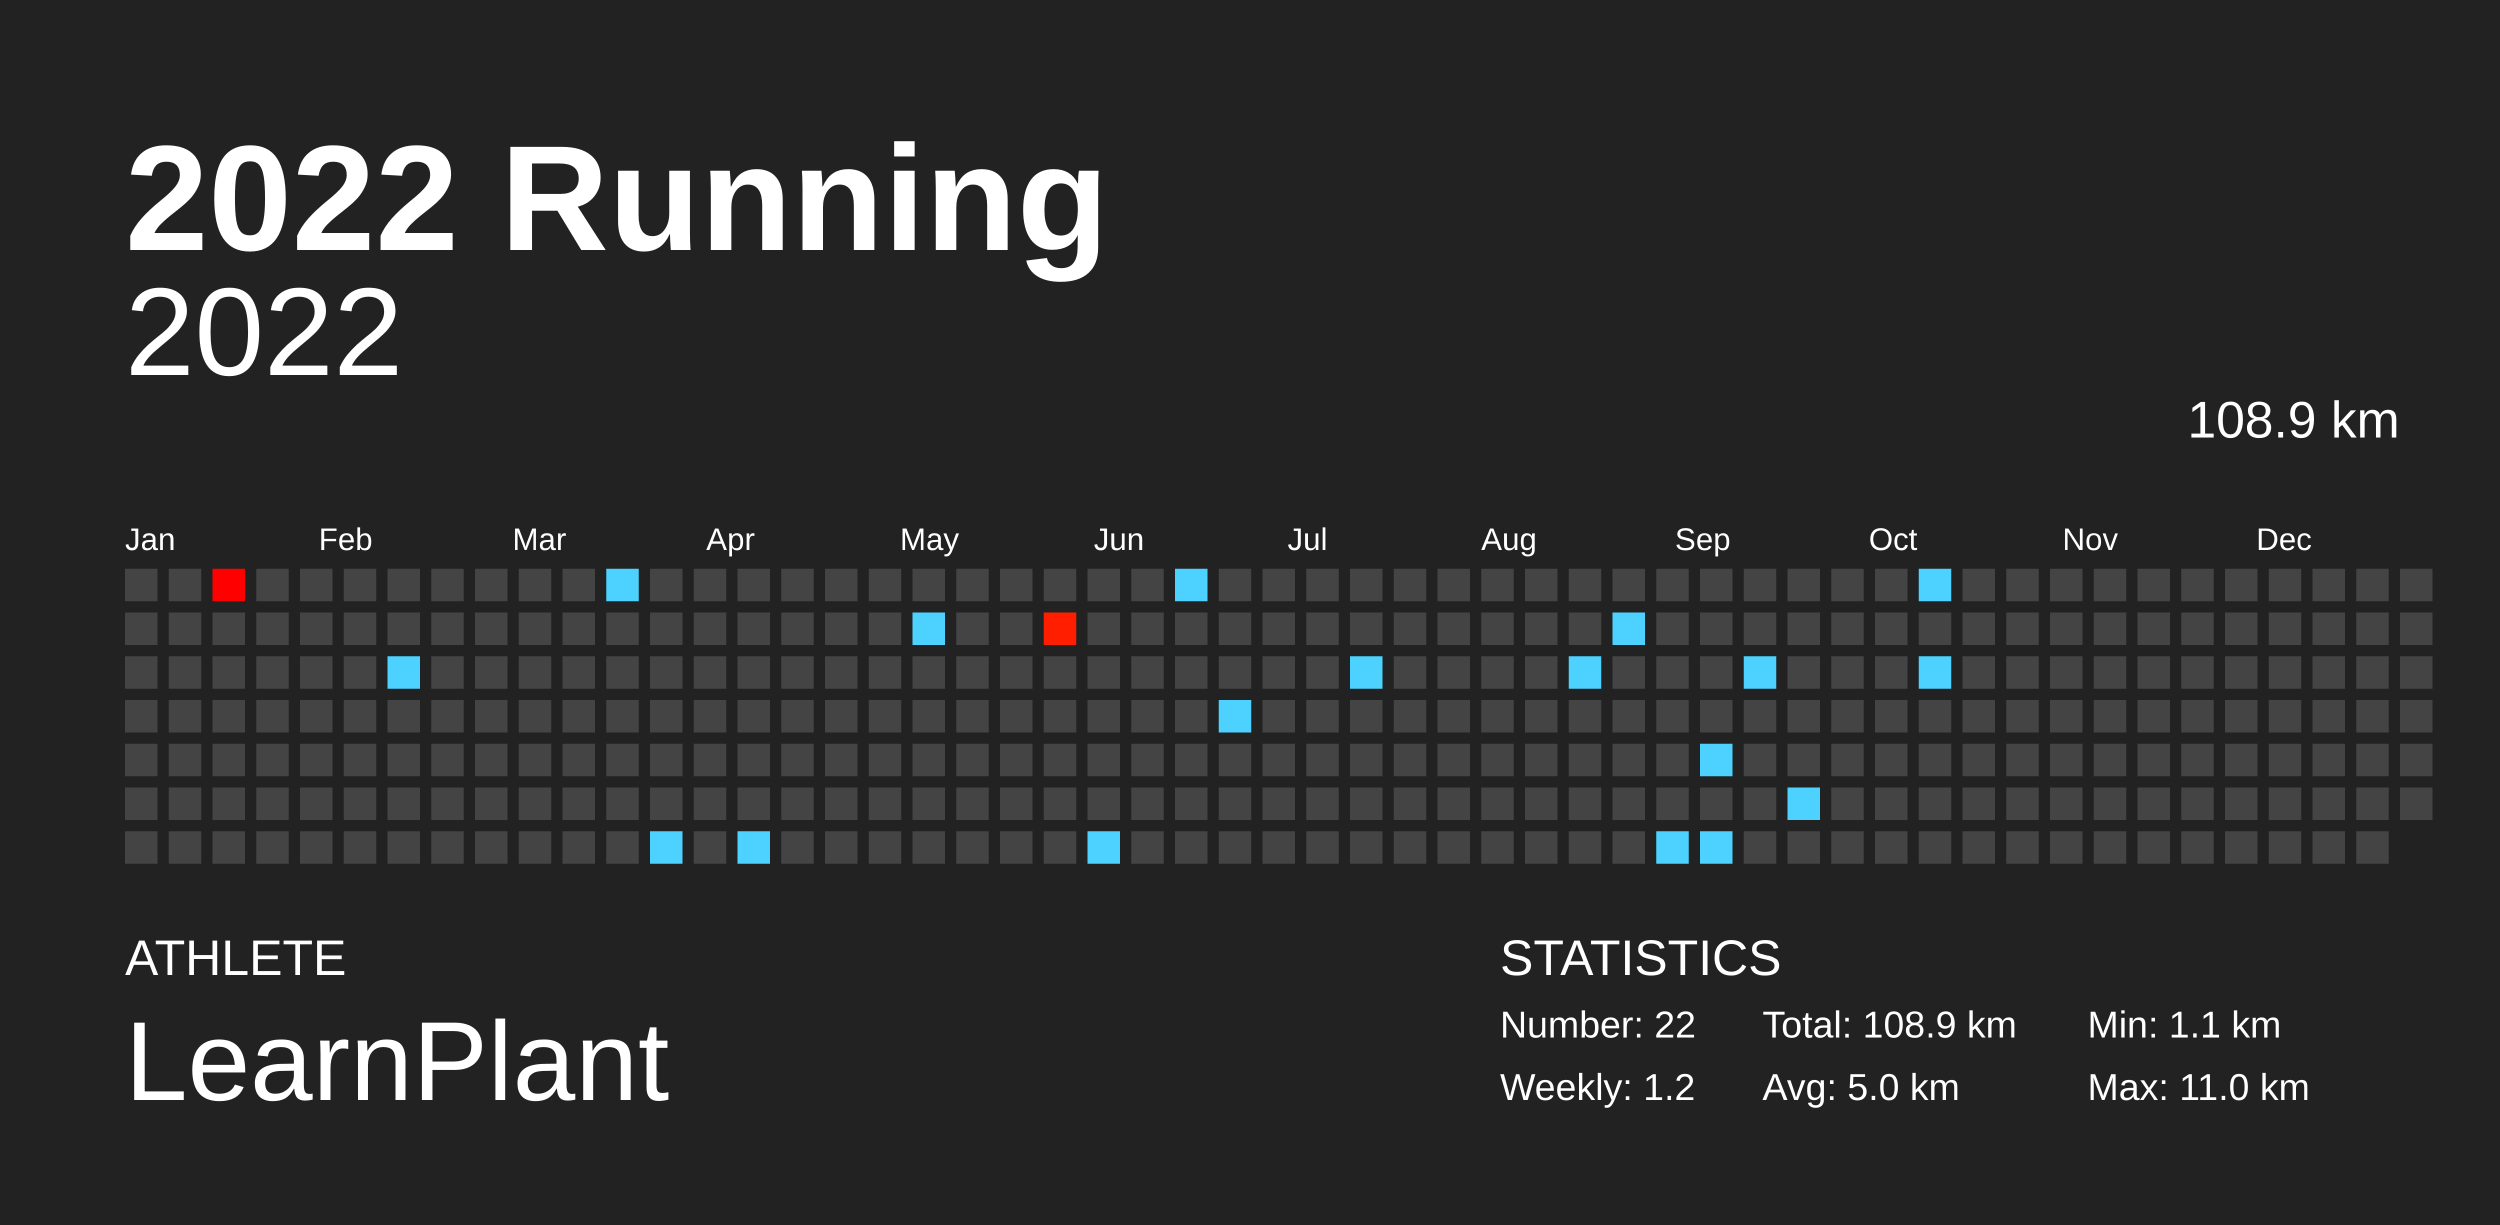
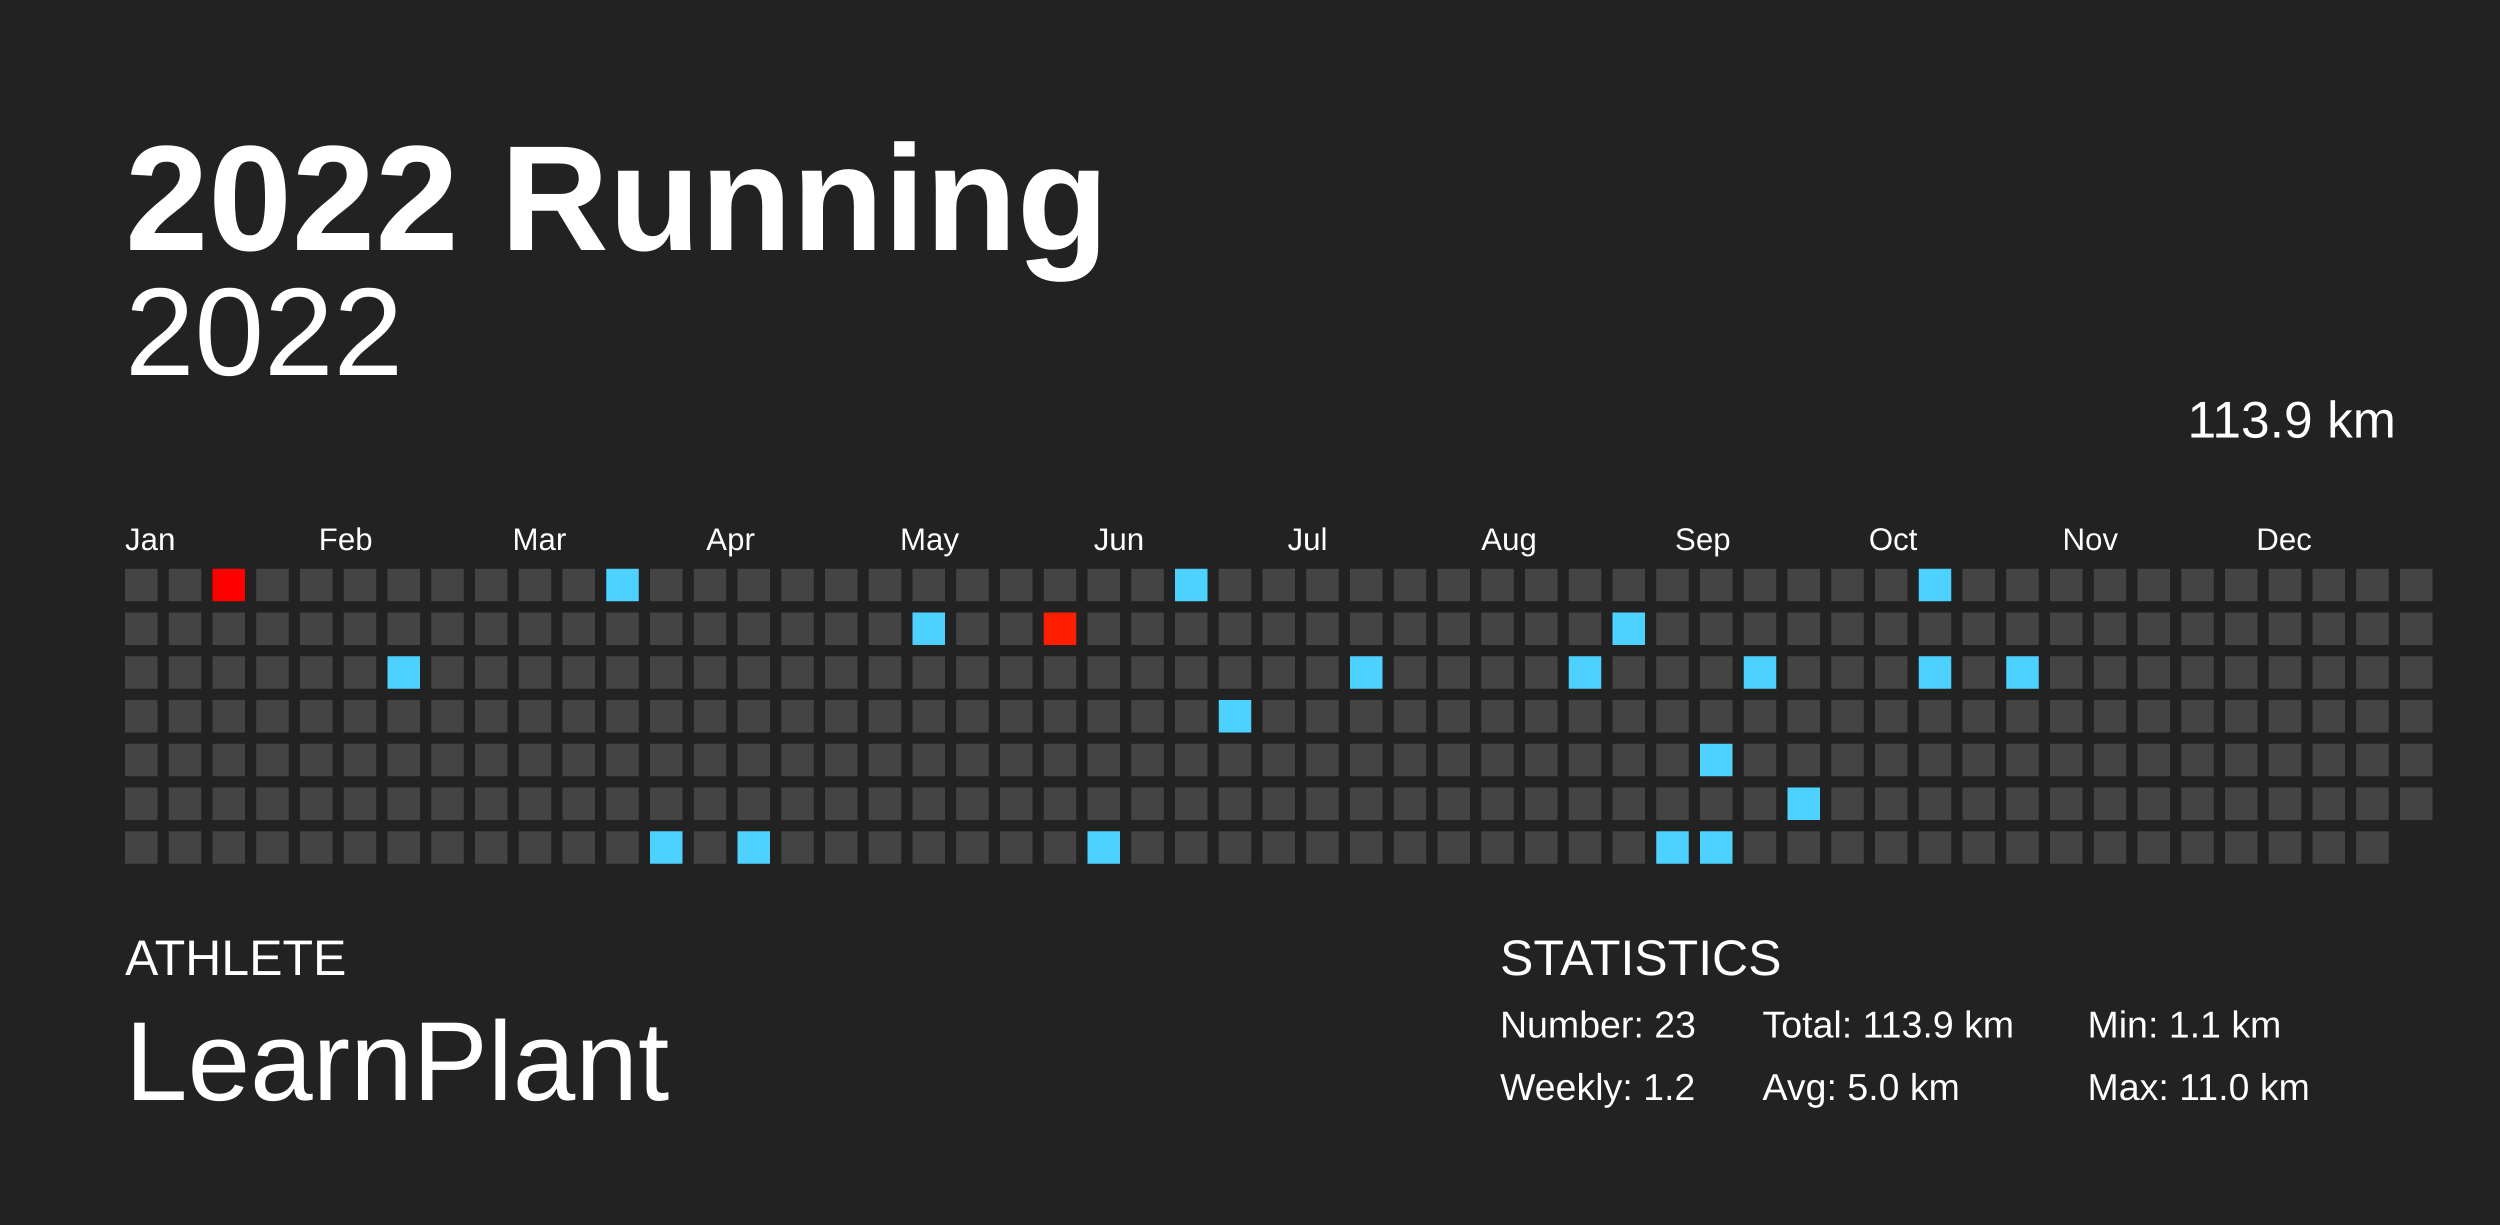
<svg xmlns="http://www.w3.org/2000/svg" baseProfile="full" height="98mm" version="1.1" viewBox="0,0,200,98" width="200mm">
  <defs />
  <rect fill="#222222" height="98" width="200" x="0" y="0" />
  <text fill="#FFFFFF" style="font-size:12px; font-family:Arial; font-weight:bold;" x="10" y="20">2022 Running</text>
  <text fill="#FFFFFF" style="font-size:4px; font-family:Arial" x="10" y="78">ATHLETE</text>
  <text fill="#FFFFFF" style="font-size:9px; font-family:Arial" x="10" y="88">LearnPlant</text>
  <text fill="#FFFFFF" style="font-size:4px; font-family:Arial" x="120" y="78">STATISTICS</text>
-   <text fill="#FFFFFF" style="font-size:3px; font-family:Arial" x="120" y="83">Number: 22</text>
+   <text fill="#FFFFFF" style="font-size:3px; font-family:Arial" x="120" y="83">Number: 23</text>
  <text fill="#FFFFFF" style="font-size:3px; font-family:Arial" x="120" y="88">Weekly: 1.2</text>
-   <text fill="#FFFFFF" style="font-size:3px; font-family:Arial" x="141" y="83">Total: 108.9 km</text>
+   <text fill="#FFFFFF" style="font-size:3px; font-family:Arial" x="141" y="83">Total: 113.9 km</text>
  <text fill="#FFFFFF" style="font-size:3px; font-family:Arial" x="141" y="88">Avg: 5.0 km</text>
  <text fill="#FFFFFF" style="font-size:3px; font-family:Arial" x="167" y="83">Min: 1.1 km</text>
  <text fill="#FFFFFF" style="font-size:3px; font-family:Arial" x="167" y="88">Max: 11.0 km</text>
  <text alignment-baseline="hanging" fill="#FFFFFF" style="font-size:10.0px; font-family:Arial;" x="10" y="30">2022</text>
-   <text alignment-baseline="hanging" fill="#FFFFFF" style="font-size:4.125px; font-family:Arial;" x="175" y="35">108.9 km</text>
+   <text alignment-baseline="hanging" fill="#FFFFFF" style="font-size:4.125px; font-family:Arial;" x="175" y="35">113.9 km</text>
  <text fill="#FFFFFF" style="font-size:2.5px; font-family:Arial" x="10.0" y="44">Jan</text>
  <text fill="#FFFFFF" style="font-size:2.5px; font-family:Arial" x="25.5" y="44">Feb</text>
  <text fill="#FFFFFF" style="font-size:2.5px; font-family:Arial" x="41.0" y="44">Mar</text>
  <text fill="#FFFFFF" style="font-size:2.5px; font-family:Arial" x="56.5" y="44">Apr</text>
  <text fill="#FFFFFF" style="font-size:2.5px; font-family:Arial" x="72.0" y="44">May</text>
  <text fill="#FFFFFF" style="font-size:2.5px; font-family:Arial" x="87.5" y="44">Jun</text>
  <text fill="#FFFFFF" style="font-size:2.5px; font-family:Arial" x="103.0" y="44">Jul</text>
  <text fill="#FFFFFF" style="font-size:2.5px; font-family:Arial" x="118.5" y="44">Aug</text>
  <text fill="#FFFFFF" style="font-size:2.5px; font-family:Arial" x="134.0" y="44">Sep</text>
  <text fill="#FFFFFF" style="font-size:2.5px; font-family:Arial" x="149.5" y="44">Oct</text>
  <text fill="#FFFFFF" style="font-size:2.5px; font-family:Arial" x="165.0" y="44">Nov</text>
  <text fill="#FFFFFF" style="font-size:2.5px; font-family:Arial" x="180.5" y="44">Dec</text>
  <rect fill="#444444" height="2.6" width="2.6" x="10.0" y="45.5" />
  <rect fill="#444444" height="2.6" width="2.6" x="10.0" y="49.0" />
  <rect fill="#444444" height="2.6" width="2.6" x="10.0" y="52.5" />
  <rect fill="#444444" height="2.6" width="2.6" x="10.0" y="56.0" />
  <rect fill="#444444" height="2.6" width="2.6" x="10.0" y="59.5" />
  <rect fill="#444444" height="2.6" width="2.6" x="10.0" y="63.0" />
  <rect fill="#444444" height="2.6" width="2.6" x="10.0" y="66.5" />
  <rect fill="#444444" height="2.6" width="2.6" x="13.5" y="45.5" />
  <rect fill="#444444" height="2.6" width="2.6" x="13.5" y="49.0" />
  <rect fill="#444444" height="2.6" width="2.6" x="13.5" y="52.5" />
  <rect fill="#444444" height="2.6" width="2.6" x="13.5" y="56.0" />
  <rect fill="#444444" height="2.6" width="2.6" x="13.5" y="59.5" />
  <rect fill="#444444" height="2.6" width="2.6" x="13.5" y="63.0" />
  <rect fill="#444444" height="2.6" width="2.6" x="13.5" y="66.5" />
  <rect fill="#ff0000" height="2.6" width="2.6" x="17.0" y="45.5" />
  <rect fill="#444444" height="2.6" width="2.6" x="17.0" y="49.0" />
  <rect fill="#444444" height="2.6" width="2.6" x="17.0" y="52.5" />
  <rect fill="#444444" height="2.6" width="2.6" x="17.0" y="56.0" />
  <rect fill="#444444" height="2.6" width="2.6" x="17.0" y="59.5" />
  <rect fill="#444444" height="2.6" width="2.6" x="17.0" y="63.0" />
  <rect fill="#444444" height="2.6" width="2.6" x="17.0" y="66.5" />
  <rect fill="#444444" height="2.6" width="2.6" x="20.5" y="45.5" />
  <rect fill="#444444" height="2.6" width="2.6" x="20.5" y="49.0" />
  <rect fill="#444444" height="2.6" width="2.6" x="20.5" y="52.5" />
  <rect fill="#444444" height="2.6" width="2.6" x="20.5" y="56.0" />
  <rect fill="#444444" height="2.6" width="2.6" x="20.5" y="59.5" />
  <rect fill="#444444" height="2.6" width="2.6" x="20.5" y="63.0" />
  <rect fill="#444444" height="2.6" width="2.6" x="20.5" y="66.5" />
  <rect fill="#444444" height="2.6" width="2.6" x="24.0" y="45.5" />
  <rect fill="#444444" height="2.6" width="2.6" x="24.0" y="49.0" />
  <rect fill="#444444" height="2.6" width="2.6" x="24.0" y="52.5" />
  <rect fill="#444444" height="2.6" width="2.6" x="24.0" y="56.0" />
  <rect fill="#444444" height="2.6" width="2.6" x="24.0" y="59.5" />
  <rect fill="#444444" height="2.6" width="2.6" x="24.0" y="63.0" />
  <rect fill="#444444" height="2.6" width="2.6" x="24.0" y="66.5" />
  <rect fill="#444444" height="2.6" width="2.6" x="27.5" y="45.5" />
  <rect fill="#444444" height="2.6" width="2.6" x="27.5" y="49.0" />
  <rect fill="#444444" height="2.6" width="2.6" x="27.5" y="52.5" />
  <rect fill="#444444" height="2.6" width="2.6" x="27.5" y="56.0" />
  <rect fill="#444444" height="2.6" width="2.6" x="27.5" y="59.5" />
  <rect fill="#444444" height="2.6" width="2.6" x="27.5" y="63.0" />
  <rect fill="#444444" height="2.6" width="2.6" x="27.5" y="66.5" />
  <rect fill="#444444" height="2.6" width="2.6" x="31.0" y="45.5" />
  <rect fill="#444444" height="2.6" width="2.6" x="31.0" y="49.0" />
  <rect fill="#4dd2ff" height="2.6" width="2.6" x="31.0" y="52.5" />
  <rect fill="#444444" height="2.6" width="2.6" x="31.0" y="56.0" />
  <rect fill="#444444" height="2.6" width="2.6" x="31.0" y="59.5" />
  <rect fill="#444444" height="2.6" width="2.6" x="31.0" y="63.0" />
  <rect fill="#444444" height="2.6" width="2.6" x="31.0" y="66.5" />
  <rect fill="#444444" height="2.6" width="2.6" x="34.5" y="45.5" />
  <rect fill="#444444" height="2.6" width="2.6" x="34.5" y="49.0" />
  <rect fill="#444444" height="2.6" width="2.6" x="34.5" y="52.5" />
  <rect fill="#444444" height="2.6" width="2.6" x="34.5" y="56.0" />
  <rect fill="#444444" height="2.6" width="2.6" x="34.5" y="59.5" />
  <rect fill="#444444" height="2.6" width="2.6" x="34.5" y="63.0" />
  <rect fill="#444444" height="2.6" width="2.6" x="34.5" y="66.5" />
  <rect fill="#444444" height="2.6" width="2.6" x="38.0" y="45.5" />
  <rect fill="#444444" height="2.6" width="2.6" x="38.0" y="49.0" />
  <rect fill="#444444" height="2.6" width="2.6" x="38.0" y="52.5" />
  <rect fill="#444444" height="2.6" width="2.6" x="38.0" y="56.0" />
  <rect fill="#444444" height="2.6" width="2.6" x="38.0" y="59.5" />
  <rect fill="#444444" height="2.6" width="2.6" x="38.0" y="63.0" />
  <rect fill="#444444" height="2.6" width="2.6" x="38.0" y="66.5" />
  <rect fill="#444444" height="2.6" width="2.6" x="41.5" y="45.5" />
  <rect fill="#444444" height="2.6" width="2.6" x="41.5" y="49.0" />
  <rect fill="#444444" height="2.6" width="2.6" x="41.5" y="52.5" />
  <rect fill="#444444" height="2.6" width="2.6" x="41.5" y="56.0" />
  <rect fill="#444444" height="2.6" width="2.6" x="41.5" y="59.5" />
  <rect fill="#444444" height="2.6" width="2.6" x="41.5" y="63.0" />
  <rect fill="#444444" height="2.6" width="2.6" x="41.5" y="66.5" />
  <rect fill="#444444" height="2.6" width="2.6" x="45.0" y="45.5" />
  <rect fill="#444444" height="2.6" width="2.6" x="45.0" y="49.0" />
  <rect fill="#444444" height="2.6" width="2.6" x="45.0" y="52.5" />
  <rect fill="#444444" height="2.6" width="2.6" x="45.0" y="56.0" />
  <rect fill="#444444" height="2.6" width="2.6" x="45.0" y="59.5" />
  <rect fill="#444444" height="2.6" width="2.6" x="45.0" y="63.0" />
  <rect fill="#444444" height="2.6" width="2.6" x="45.0" y="66.5" />
  <rect fill="#4dd2ff" height="2.6" width="2.6" x="48.5" y="45.5" />
  <rect fill="#444444" height="2.6" width="2.6" x="48.5" y="49.0" />
  <rect fill="#444444" height="2.6" width="2.6" x="48.5" y="52.5" />
  <rect fill="#444444" height="2.6" width="2.6" x="48.5" y="56.0" />
  <rect fill="#444444" height="2.6" width="2.6" x="48.5" y="59.5" />
  <rect fill="#444444" height="2.6" width="2.6" x="48.5" y="63.0" />
  <rect fill="#444444" height="2.6" width="2.6" x="48.5" y="66.5" />
  <rect fill="#444444" height="2.6" width="2.6" x="52.0" y="45.5" />
  <rect fill="#444444" height="2.6" width="2.6" x="52.0" y="49.0" />
  <rect fill="#444444" height="2.6" width="2.6" x="52.0" y="52.5" />
  <rect fill="#444444" height="2.6" width="2.6" x="52.0" y="56.0" />
  <rect fill="#444444" height="2.6" width="2.6" x="52.0" y="59.5" />
  <rect fill="#444444" height="2.6" width="2.6" x="52.0" y="63.0" />
  <rect fill="#4dd2ff" height="2.6" width="2.6" x="52.0" y="66.5" />
  <rect fill="#444444" height="2.6" width="2.6" x="55.5" y="45.5" />
  <rect fill="#444444" height="2.6" width="2.6" x="55.5" y="49.0" />
  <rect fill="#444444" height="2.6" width="2.6" x="55.5" y="52.5" />
  <rect fill="#444444" height="2.6" width="2.6" x="55.5" y="56.0" />
  <rect fill="#444444" height="2.6" width="2.6" x="55.5" y="59.5" />
  <rect fill="#444444" height="2.6" width="2.6" x="55.5" y="63.0" />
  <rect fill="#444444" height="2.6" width="2.6" x="55.5" y="66.5" />
  <rect fill="#444444" height="2.6" width="2.6" x="59.0" y="45.5" />
  <rect fill="#444444" height="2.6" width="2.6" x="59.0" y="49.0" />
  <rect fill="#444444" height="2.6" width="2.6" x="59.0" y="52.5" />
  <rect fill="#444444" height="2.6" width="2.6" x="59.0" y="56.0" />
  <rect fill="#444444" height="2.6" width="2.6" x="59.0" y="59.5" />
  <rect fill="#444444" height="2.6" width="2.6" x="59.0" y="63.0" />
  <rect fill="#4dd2ff" height="2.6" width="2.6" x="59.0" y="66.5" />
  <rect fill="#444444" height="2.6" width="2.6" x="62.5" y="45.5" />
  <rect fill="#444444" height="2.6" width="2.6" x="62.5" y="49.0" />
  <rect fill="#444444" height="2.6" width="2.6" x="62.5" y="52.5" />
  <rect fill="#444444" height="2.6" width="2.6" x="62.5" y="56.0" />
  <rect fill="#444444" height="2.6" width="2.6" x="62.5" y="59.5" />
  <rect fill="#444444" height="2.6" width="2.6" x="62.5" y="63.0" />
  <rect fill="#444444" height="2.6" width="2.6" x="62.5" y="66.5" />
  <rect fill="#444444" height="2.6" width="2.6" x="66.0" y="45.5" />
  <rect fill="#444444" height="2.6" width="2.6" x="66.0" y="49.0" />
  <rect fill="#444444" height="2.6" width="2.6" x="66.0" y="52.5" />
  <rect fill="#444444" height="2.6" width="2.6" x="66.0" y="56.0" />
  <rect fill="#444444" height="2.6" width="2.6" x="66.0" y="59.5" />
  <rect fill="#444444" height="2.6" width="2.6" x="66.0" y="63.0" />
  <rect fill="#444444" height="2.6" width="2.6" x="66.0" y="66.5" />
  <rect fill="#444444" height="2.6" width="2.6" x="69.5" y="45.5" />
  <rect fill="#444444" height="2.6" width="2.6" x="69.5" y="49.0" />
  <rect fill="#444444" height="2.6" width="2.6" x="69.5" y="52.5" />
  <rect fill="#444444" height="2.6" width="2.6" x="69.5" y="56.0" />
  <rect fill="#444444" height="2.6" width="2.6" x="69.5" y="59.5" />
  <rect fill="#444444" height="2.6" width="2.6" x="69.5" y="63.0" />
  <rect fill="#444444" height="2.6" width="2.6" x="69.5" y="66.5" />
  <rect fill="#444444" height="2.6" width="2.6" x="73.0" y="45.5" />
  <rect fill="#4dd2ff" height="2.6" width="2.6" x="73.0" y="49.0" />
  <rect fill="#444444" height="2.6" width="2.6" x="73.0" y="52.5" />
  <rect fill="#444444" height="2.6" width="2.6" x="73.0" y="56.0" />
  <rect fill="#444444" height="2.6" width="2.6" x="73.0" y="59.5" />
  <rect fill="#444444" height="2.6" width="2.6" x="73.0" y="63.0" />
  <rect fill="#444444" height="2.6" width="2.6" x="73.0" y="66.5" />
  <rect fill="#444444" height="2.6" width="2.6" x="76.5" y="45.5" />
  <rect fill="#444444" height="2.6" width="2.6" x="76.5" y="49.0" />
  <rect fill="#444444" height="2.6" width="2.6" x="76.5" y="52.5" />
  <rect fill="#444444" height="2.6" width="2.6" x="76.5" y="56.0" />
  <rect fill="#444444" height="2.6" width="2.6" x="76.5" y="59.5" />
  <rect fill="#444444" height="2.6" width="2.6" x="76.5" y="63.0" />
  <rect fill="#444444" height="2.6" width="2.6" x="76.5" y="66.5" />
  <rect fill="#444444" height="2.6" width="2.6" x="80.0" y="45.5" />
  <rect fill="#444444" height="2.6" width="2.6" x="80.0" y="49.0" />
  <rect fill="#444444" height="2.6" width="2.6" x="80.0" y="52.5" />
  <rect fill="#444444" height="2.6" width="2.6" x="80.0" y="56.0" />
  <rect fill="#444444" height="2.6" width="2.6" x="80.0" y="59.5" />
  <rect fill="#444444" height="2.6" width="2.6" x="80.0" y="63.0" />
  <rect fill="#444444" height="2.6" width="2.6" x="80.0" y="66.5" />
  <rect fill="#444444" height="2.6" width="2.6" x="83.5" y="45.5" />
  <rect fill="#ff1e00" height="2.6" width="2.6" x="83.5" y="49.0" />
  <rect fill="#444444" height="2.6" width="2.6" x="83.5" y="52.5" />
  <rect fill="#444444" height="2.6" width="2.6" x="83.5" y="56.0" />
  <rect fill="#444444" height="2.6" width="2.6" x="83.5" y="59.5" />
  <rect fill="#444444" height="2.6" width="2.6" x="83.5" y="63.0" />
  <rect fill="#444444" height="2.6" width="2.6" x="83.5" y="66.5" />
  <rect fill="#444444" height="2.6" width="2.6" x="87.0" y="45.5" />
  <rect fill="#444444" height="2.6" width="2.6" x="87.0" y="49.0" />
  <rect fill="#444444" height="2.6" width="2.6" x="87.0" y="52.5" />
  <rect fill="#444444" height="2.6" width="2.6" x="87.0" y="56.0" />
  <rect fill="#444444" height="2.6" width="2.6" x="87.0" y="59.5" />
  <rect fill="#444444" height="2.6" width="2.6" x="87.0" y="63.0" />
  <rect fill="#4dd2ff" height="2.6" width="2.6" x="87.0" y="66.5" />
  <rect fill="#444444" height="2.6" width="2.6" x="90.5" y="45.5" />
  <rect fill="#444444" height="2.6" width="2.6" x="90.5" y="49.0" />
  <rect fill="#444444" height="2.6" width="2.6" x="90.5" y="52.5" />
  <rect fill="#444444" height="2.6" width="2.6" x="90.5" y="56.0" />
  <rect fill="#444444" height="2.6" width="2.6" x="90.5" y="59.5" />
  <rect fill="#444444" height="2.6" width="2.6" x="90.5" y="63.0" />
  <rect fill="#444444" height="2.6" width="2.6" x="90.5" y="66.5" />
  <rect fill="#4dd2ff" height="2.6" width="2.6" x="94.0" y="45.5" />
  <rect fill="#444444" height="2.6" width="2.6" x="94.0" y="49.0" />
  <rect fill="#444444" height="2.6" width="2.6" x="94.0" y="52.5" />
  <rect fill="#444444" height="2.6" width="2.6" x="94.0" y="56.0" />
  <rect fill="#444444" height="2.6" width="2.6" x="94.0" y="59.5" />
  <rect fill="#444444" height="2.6" width="2.6" x="94.0" y="63.0" />
  <rect fill="#444444" height="2.6" width="2.6" x="94.0" y="66.5" />
  <rect fill="#444444" height="2.6" width="2.6" x="97.5" y="45.5" />
  <rect fill="#444444" height="2.6" width="2.6" x="97.5" y="49.0" />
  <rect fill="#444444" height="2.6" width="2.6" x="97.5" y="52.5" />
  <rect fill="#4dd2ff" height="2.6" width="2.6" x="97.5" y="56.0" />
  <rect fill="#444444" height="2.6" width="2.6" x="97.5" y="59.5" />
  <rect fill="#444444" height="2.6" width="2.6" x="97.5" y="63.0" />
  <rect fill="#444444" height="2.6" width="2.6" x="97.5" y="66.5" />
  <rect fill="#444444" height="2.6" width="2.6" x="101.0" y="45.5" />
  <rect fill="#444444" height="2.6" width="2.6" x="101.0" y="49.0" />
  <rect fill="#444444" height="2.6" width="2.6" x="101.0" y="52.5" />
  <rect fill="#444444" height="2.6" width="2.6" x="101.0" y="56.0" />
  <rect fill="#444444" height="2.6" width="2.6" x="101.0" y="59.5" />
  <rect fill="#444444" height="2.6" width="2.6" x="101.0" y="63.0" />
  <rect fill="#444444" height="2.6" width="2.6" x="101.0" y="66.5" />
  <rect fill="#444444" height="2.6" width="2.6" x="104.5" y="45.5" />
  <rect fill="#444444" height="2.6" width="2.6" x="104.5" y="49.0" />
  <rect fill="#444444" height="2.6" width="2.6" x="104.5" y="52.5" />
  <rect fill="#444444" height="2.6" width="2.6" x="104.5" y="56.0" />
  <rect fill="#444444" height="2.6" width="2.6" x="104.5" y="59.5" />
  <rect fill="#444444" height="2.6" width="2.6" x="104.5" y="63.0" />
  <rect fill="#444444" height="2.6" width="2.6" x="104.5" y="66.5" />
  <rect fill="#444444" height="2.6" width="2.6" x="108.0" y="45.5" />
  <rect fill="#444444" height="2.6" width="2.6" x="108.0" y="49.0" />
  <rect fill="#4dd2ff" height="2.6" width="2.6" x="108.0" y="52.5" />
  <rect fill="#444444" height="2.6" width="2.6" x="108.0" y="56.0" />
  <rect fill="#444444" height="2.6" width="2.6" x="108.0" y="59.5" />
  <rect fill="#444444" height="2.6" width="2.6" x="108.0" y="63.0" />
  <rect fill="#444444" height="2.6" width="2.6" x="108.0" y="66.5" />
  <rect fill="#444444" height="2.6" width="2.6" x="111.5" y="45.5" />
  <rect fill="#444444" height="2.6" width="2.6" x="111.5" y="49.0" />
  <rect fill="#444444" height="2.6" width="2.6" x="111.5" y="52.5" />
  <rect fill="#444444" height="2.6" width="2.6" x="111.5" y="56.0" />
  <rect fill="#444444" height="2.6" width="2.6" x="111.5" y="59.5" />
  <rect fill="#444444" height="2.6" width="2.6" x="111.5" y="63.0" />
  <rect fill="#444444" height="2.6" width="2.6" x="111.5" y="66.5" />
  <rect fill="#444444" height="2.6" width="2.6" x="115.0" y="45.5" />
  <rect fill="#444444" height="2.6" width="2.6" x="115.0" y="49.0" />
  <rect fill="#444444" height="2.6" width="2.6" x="115.0" y="52.5" />
  <rect fill="#444444" height="2.6" width="2.6" x="115.0" y="56.0" />
  <rect fill="#444444" height="2.6" width="2.6" x="115.0" y="59.5" />
  <rect fill="#444444" height="2.6" width="2.6" x="115.0" y="63.0" />
  <rect fill="#444444" height="2.6" width="2.6" x="115.0" y="66.5" />
  <rect fill="#444444" height="2.6" width="2.6" x="118.5" y="45.5" />
  <rect fill="#444444" height="2.6" width="2.6" x="118.5" y="49.0" />
  <rect fill="#444444" height="2.6" width="2.6" x="118.5" y="52.5" />
  <rect fill="#444444" height="2.6" width="2.6" x="118.5" y="56.0" />
  <rect fill="#444444" height="2.6" width="2.6" x="118.5" y="59.5" />
  <rect fill="#444444" height="2.6" width="2.6" x="118.5" y="63.0" />
  <rect fill="#444444" height="2.6" width="2.6" x="118.5" y="66.5" />
  <rect fill="#444444" height="2.6" width="2.6" x="122.0" y="45.5" />
  <rect fill="#444444" height="2.6" width="2.6" x="122.0" y="49.0" />
  <rect fill="#444444" height="2.6" width="2.6" x="122.0" y="52.5" />
  <rect fill="#444444" height="2.6" width="2.6" x="122.0" y="56.0" />
  <rect fill="#444444" height="2.6" width="2.6" x="122.0" y="59.5" />
  <rect fill="#444444" height="2.6" width="2.6" x="122.0" y="63.0" />
  <rect fill="#444444" height="2.6" width="2.6" x="122.0" y="66.5" />
  <rect fill="#444444" height="2.6" width="2.6" x="125.5" y="45.5" />
  <rect fill="#444444" height="2.6" width="2.6" x="125.5" y="49.0" />
  <rect fill="#4dd2ff" height="2.6" width="2.6" x="125.5" y="52.5" />
  <rect fill="#444444" height="2.6" width="2.6" x="125.5" y="56.0" />
  <rect fill="#444444" height="2.6" width="2.6" x="125.5" y="59.5" />
  <rect fill="#444444" height="2.6" width="2.6" x="125.5" y="63.0" />
  <rect fill="#444444" height="2.6" width="2.6" x="125.5" y="66.5" />
  <rect fill="#444444" height="2.6" width="2.6" x="129.0" y="45.5" />
  <rect fill="#4dd2ff" height="2.6" width="2.6" x="129.0" y="49.0" />
  <rect fill="#444444" height="2.6" width="2.6" x="129.0" y="52.5" />
  <rect fill="#444444" height="2.6" width="2.6" x="129.0" y="56.0" />
  <rect fill="#444444" height="2.6" width="2.6" x="129.0" y="59.5" />
  <rect fill="#444444" height="2.6" width="2.6" x="129.0" y="63.0" />
  <rect fill="#444444" height="2.6" width="2.6" x="129.0" y="66.5" />
  <rect fill="#444444" height="2.6" width="2.6" x="132.5" y="45.5" />
  <rect fill="#444444" height="2.6" width="2.6" x="132.5" y="49.0" />
  <rect fill="#444444" height="2.6" width="2.6" x="132.5" y="52.5" />
  <rect fill="#444444" height="2.6" width="2.6" x="132.5" y="56.0" />
  <rect fill="#444444" height="2.6" width="2.6" x="132.5" y="59.5" />
  <rect fill="#444444" height="2.6" width="2.6" x="132.5" y="63.0" />
  <rect fill="#4dd2ff" height="2.6" width="2.6" x="132.5" y="66.5" />
  <rect fill="#444444" height="2.6" width="2.6" x="136.0" y="45.5" />
  <rect fill="#444444" height="2.6" width="2.6" x="136.0" y="49.0" />
  <rect fill="#444444" height="2.6" width="2.6" x="136.0" y="52.5" />
  <rect fill="#444444" height="2.6" width="2.6" x="136.0" y="56.0" />
  <rect fill="#4dd2ff" height="2.6" width="2.6" x="136.0" y="59.5" />
  <rect fill="#444444" height="2.6" width="2.6" x="136.0" y="63.0" />
  <rect fill="#4dd2ff" height="2.6" width="2.6" x="136.0" y="66.5" />
  <rect fill="#444444" height="2.6" width="2.6" x="139.5" y="45.5" />
  <rect fill="#444444" height="2.6" width="2.6" x="139.5" y="49.0" />
  <rect fill="#4dd2ff" height="2.6" width="2.6" x="139.5" y="52.5" />
  <rect fill="#444444" height="2.6" width="2.6" x="139.5" y="56.0" />
  <rect fill="#444444" height="2.6" width="2.6" x="139.5" y="59.5" />
  <rect fill="#444444" height="2.6" width="2.6" x="139.5" y="63.0" />
  <rect fill="#444444" height="2.6" width="2.6" x="139.5" y="66.5" />
  <rect fill="#444444" height="2.6" width="2.6" x="143.0" y="45.5" />
  <rect fill="#444444" height="2.6" width="2.6" x="143.0" y="49.0" />
  <rect fill="#444444" height="2.6" width="2.6" x="143.0" y="52.5" />
  <rect fill="#444444" height="2.6" width="2.6" x="143.0" y="56.0" />
  <rect fill="#444444" height="2.6" width="2.6" x="143.0" y="59.5" />
  <rect fill="#4dd2ff" height="2.6" width="2.6" x="143.0" y="63.0" />
  <rect fill="#444444" height="2.6" width="2.6" x="143.0" y="66.5" />
  <rect fill="#444444" height="2.6" width="2.6" x="146.5" y="45.5" />
  <rect fill="#444444" height="2.6" width="2.6" x="146.5" y="49.0" />
  <rect fill="#444444" height="2.6" width="2.6" x="146.5" y="52.5" />
  <rect fill="#444444" height="2.6" width="2.6" x="146.5" y="56.0" />
  <rect fill="#444444" height="2.6" width="2.6" x="146.5" y="59.5" />
  <rect fill="#444444" height="2.6" width="2.6" x="146.5" y="63.0" />
  <rect fill="#444444" height="2.6" width="2.6" x="146.5" y="66.5" />
  <rect fill="#444444" height="2.6" width="2.6" x="150.0" y="45.5" />
  <rect fill="#444444" height="2.6" width="2.6" x="150.0" y="49.0" />
  <rect fill="#444444" height="2.6" width="2.6" x="150.0" y="52.5" />
  <rect fill="#444444" height="2.6" width="2.6" x="150.0" y="56.0" />
  <rect fill="#444444" height="2.6" width="2.6" x="150.0" y="59.5" />
  <rect fill="#444444" height="2.6" width="2.6" x="150.0" y="63.0" />
  <rect fill="#444444" height="2.6" width="2.6" x="150.0" y="66.5" />
  <rect fill="#4dd2ff" height="2.6" width="2.6" x="153.5" y="45.5" />
  <rect fill="#444444" height="2.6" width="2.6" x="153.5" y="49.0" />
  <rect fill="#4dd2ff" height="2.6" width="2.6" x="153.5" y="52.5" />
  <rect fill="#444444" height="2.6" width="2.6" x="153.5" y="56.0" />
  <rect fill="#444444" height="2.6" width="2.6" x="153.5" y="59.5" />
  <rect fill="#444444" height="2.6" width="2.6" x="153.5" y="63.0" />
  <rect fill="#444444" height="2.6" width="2.6" x="153.5" y="66.5" />
  <rect fill="#444444" height="2.6" width="2.6" x="157.0" y="45.5" />
  <rect fill="#444444" height="2.6" width="2.6" x="157.0" y="49.0" />
  <rect fill="#444444" height="2.6" width="2.6" x="157.0" y="52.5" />
  <rect fill="#444444" height="2.6" width="2.6" x="157.0" y="56.0" />
  <rect fill="#444444" height="2.6" width="2.6" x="157.0" y="59.5" />
  <rect fill="#444444" height="2.6" width="2.6" x="157.0" y="63.0" />
  <rect fill="#444444" height="2.6" width="2.6" x="157.0" y="66.5" />
  <rect fill="#444444" height="2.6" width="2.6" x="160.5" y="45.5" />
  <rect fill="#444444" height="2.6" width="2.6" x="160.5" y="49.0" />
-   <rect fill="#444444" height="2.6" width="2.6" x="160.5" y="52.5" />
+   <rect fill="#4dd2ff" height="2.6" width="2.6" x="160.5" y="52.5" />
  <rect fill="#444444" height="2.6" width="2.6" x="160.5" y="56.0" />
  <rect fill="#444444" height="2.6" width="2.6" x="160.5" y="59.5" />
  <rect fill="#444444" height="2.6" width="2.6" x="160.5" y="63.0" />
  <rect fill="#444444" height="2.6" width="2.6" x="160.5" y="66.5" />
  <rect fill="#444444" height="2.6" width="2.6" x="164.0" y="45.5" />
  <rect fill="#444444" height="2.6" width="2.6" x="164.0" y="49.0" />
  <rect fill="#444444" height="2.6" width="2.6" x="164.0" y="52.5" />
  <rect fill="#444444" height="2.6" width="2.6" x="164.0" y="56.0" />
  <rect fill="#444444" height="2.6" width="2.6" x="164.0" y="59.5" />
  <rect fill="#444444" height="2.6" width="2.6" x="164.0" y="63.0" />
  <rect fill="#444444" height="2.6" width="2.6" x="164.0" y="66.5" />
  <rect fill="#444444" height="2.6" width="2.6" x="167.5" y="45.5" />
  <rect fill="#444444" height="2.6" width="2.6" x="167.5" y="49.0" />
  <rect fill="#444444" height="2.6" width="2.6" x="167.5" y="52.5" />
  <rect fill="#444444" height="2.6" width="2.6" x="167.5" y="56.0" />
  <rect fill="#444444" height="2.6" width="2.6" x="167.5" y="59.5" />
  <rect fill="#444444" height="2.6" width="2.6" x="167.5" y="63.0" />
  <rect fill="#444444" height="2.6" width="2.6" x="167.5" y="66.5" />
  <rect fill="#444444" height="2.6" width="2.6" x="171.0" y="45.5" />
  <rect fill="#444444" height="2.6" width="2.6" x="171.0" y="49.0" />
  <rect fill="#444444" height="2.6" width="2.6" x="171.0" y="52.5" />
  <rect fill="#444444" height="2.6" width="2.6" x="171.0" y="56.0" />
  <rect fill="#444444" height="2.6" width="2.6" x="171.0" y="59.5" />
  <rect fill="#444444" height="2.6" width="2.6" x="171.0" y="63.0" />
  <rect fill="#444444" height="2.6" width="2.6" x="171.0" y="66.5" />
  <rect fill="#444444" height="2.6" width="2.6" x="174.5" y="45.5" />
  <rect fill="#444444" height="2.6" width="2.6" x="174.5" y="49.0" />
  <rect fill="#444444" height="2.6" width="2.6" x="174.5" y="52.5" />
  <rect fill="#444444" height="2.6" width="2.6" x="174.5" y="56.0" />
  <rect fill="#444444" height="2.6" width="2.6" x="174.5" y="59.5" />
  <rect fill="#444444" height="2.6" width="2.6" x="174.5" y="63.0" />
  <rect fill="#444444" height="2.6" width="2.6" x="174.5" y="66.5" />
  <rect fill="#444444" height="2.6" width="2.6" x="178.0" y="45.5" />
  <rect fill="#444444" height="2.6" width="2.6" x="178.0" y="49.0" />
  <rect fill="#444444" height="2.6" width="2.6" x="178.0" y="52.5" />
  <rect fill="#444444" height="2.6" width="2.6" x="178.0" y="56.0" />
  <rect fill="#444444" height="2.6" width="2.6" x="178.0" y="59.5" />
  <rect fill="#444444" height="2.6" width="2.6" x="178.0" y="63.0" />
  <rect fill="#444444" height="2.6" width="2.6" x="178.0" y="66.5" />
  <rect fill="#444444" height="2.6" width="2.6" x="181.5" y="45.5" />
  <rect fill="#444444" height="2.6" width="2.6" x="181.5" y="49.0" />
  <rect fill="#444444" height="2.6" width="2.6" x="181.5" y="52.5" />
  <rect fill="#444444" height="2.6" width="2.6" x="181.5" y="56.0" />
  <rect fill="#444444" height="2.6" width="2.6" x="181.5" y="59.5" />
  <rect fill="#444444" height="2.6" width="2.6" x="181.5" y="63.0" />
  <rect fill="#444444" height="2.6" width="2.6" x="181.5" y="66.5" />
  <rect fill="#444444" height="2.6" width="2.6" x="185.0" y="45.5" />
  <rect fill="#444444" height="2.6" width="2.6" x="185.0" y="49.0" />
  <rect fill="#444444" height="2.6" width="2.6" x="185.0" y="52.5" />
  <rect fill="#444444" height="2.6" width="2.6" x="185.0" y="56.0" />
  <rect fill="#444444" height="2.6" width="2.6" x="185.0" y="59.5" />
  <rect fill="#444444" height="2.6" width="2.6" x="185.0" y="63.0" />
  <rect fill="#444444" height="2.6" width="2.6" x="185.0" y="66.5" />
  <rect fill="#444444" height="2.6" width="2.6" x="188.5" y="45.5" />
  <rect fill="#444444" height="2.6" width="2.6" x="188.5" y="49.0" />
  <rect fill="#444444" height="2.6" width="2.6" x="188.5" y="52.5" />
  <rect fill="#444444" height="2.6" width="2.6" x="188.5" y="56.0" />
  <rect fill="#444444" height="2.6" width="2.6" x="188.5" y="59.5" />
  <rect fill="#444444" height="2.6" width="2.6" x="188.5" y="63.0" />
  <rect fill="#444444" height="2.6" width="2.6" x="188.5" y="66.5" />
  <rect fill="#444444" height="2.6" width="2.6" x="192.0" y="45.5" />
  <rect fill="#444444" height="2.6" width="2.6" x="192.0" y="49.0" />
  <rect fill="#444444" height="2.6" width="2.6" x="192.0" y="52.5" />
  <rect fill="#444444" height="2.6" width="2.6" x="192.0" y="56.0" />
  <rect fill="#444444" height="2.6" width="2.6" x="192.0" y="59.5" />
  <rect fill="#444444" height="2.6" width="2.6" x="192.0" y="63.0" />
</svg>
